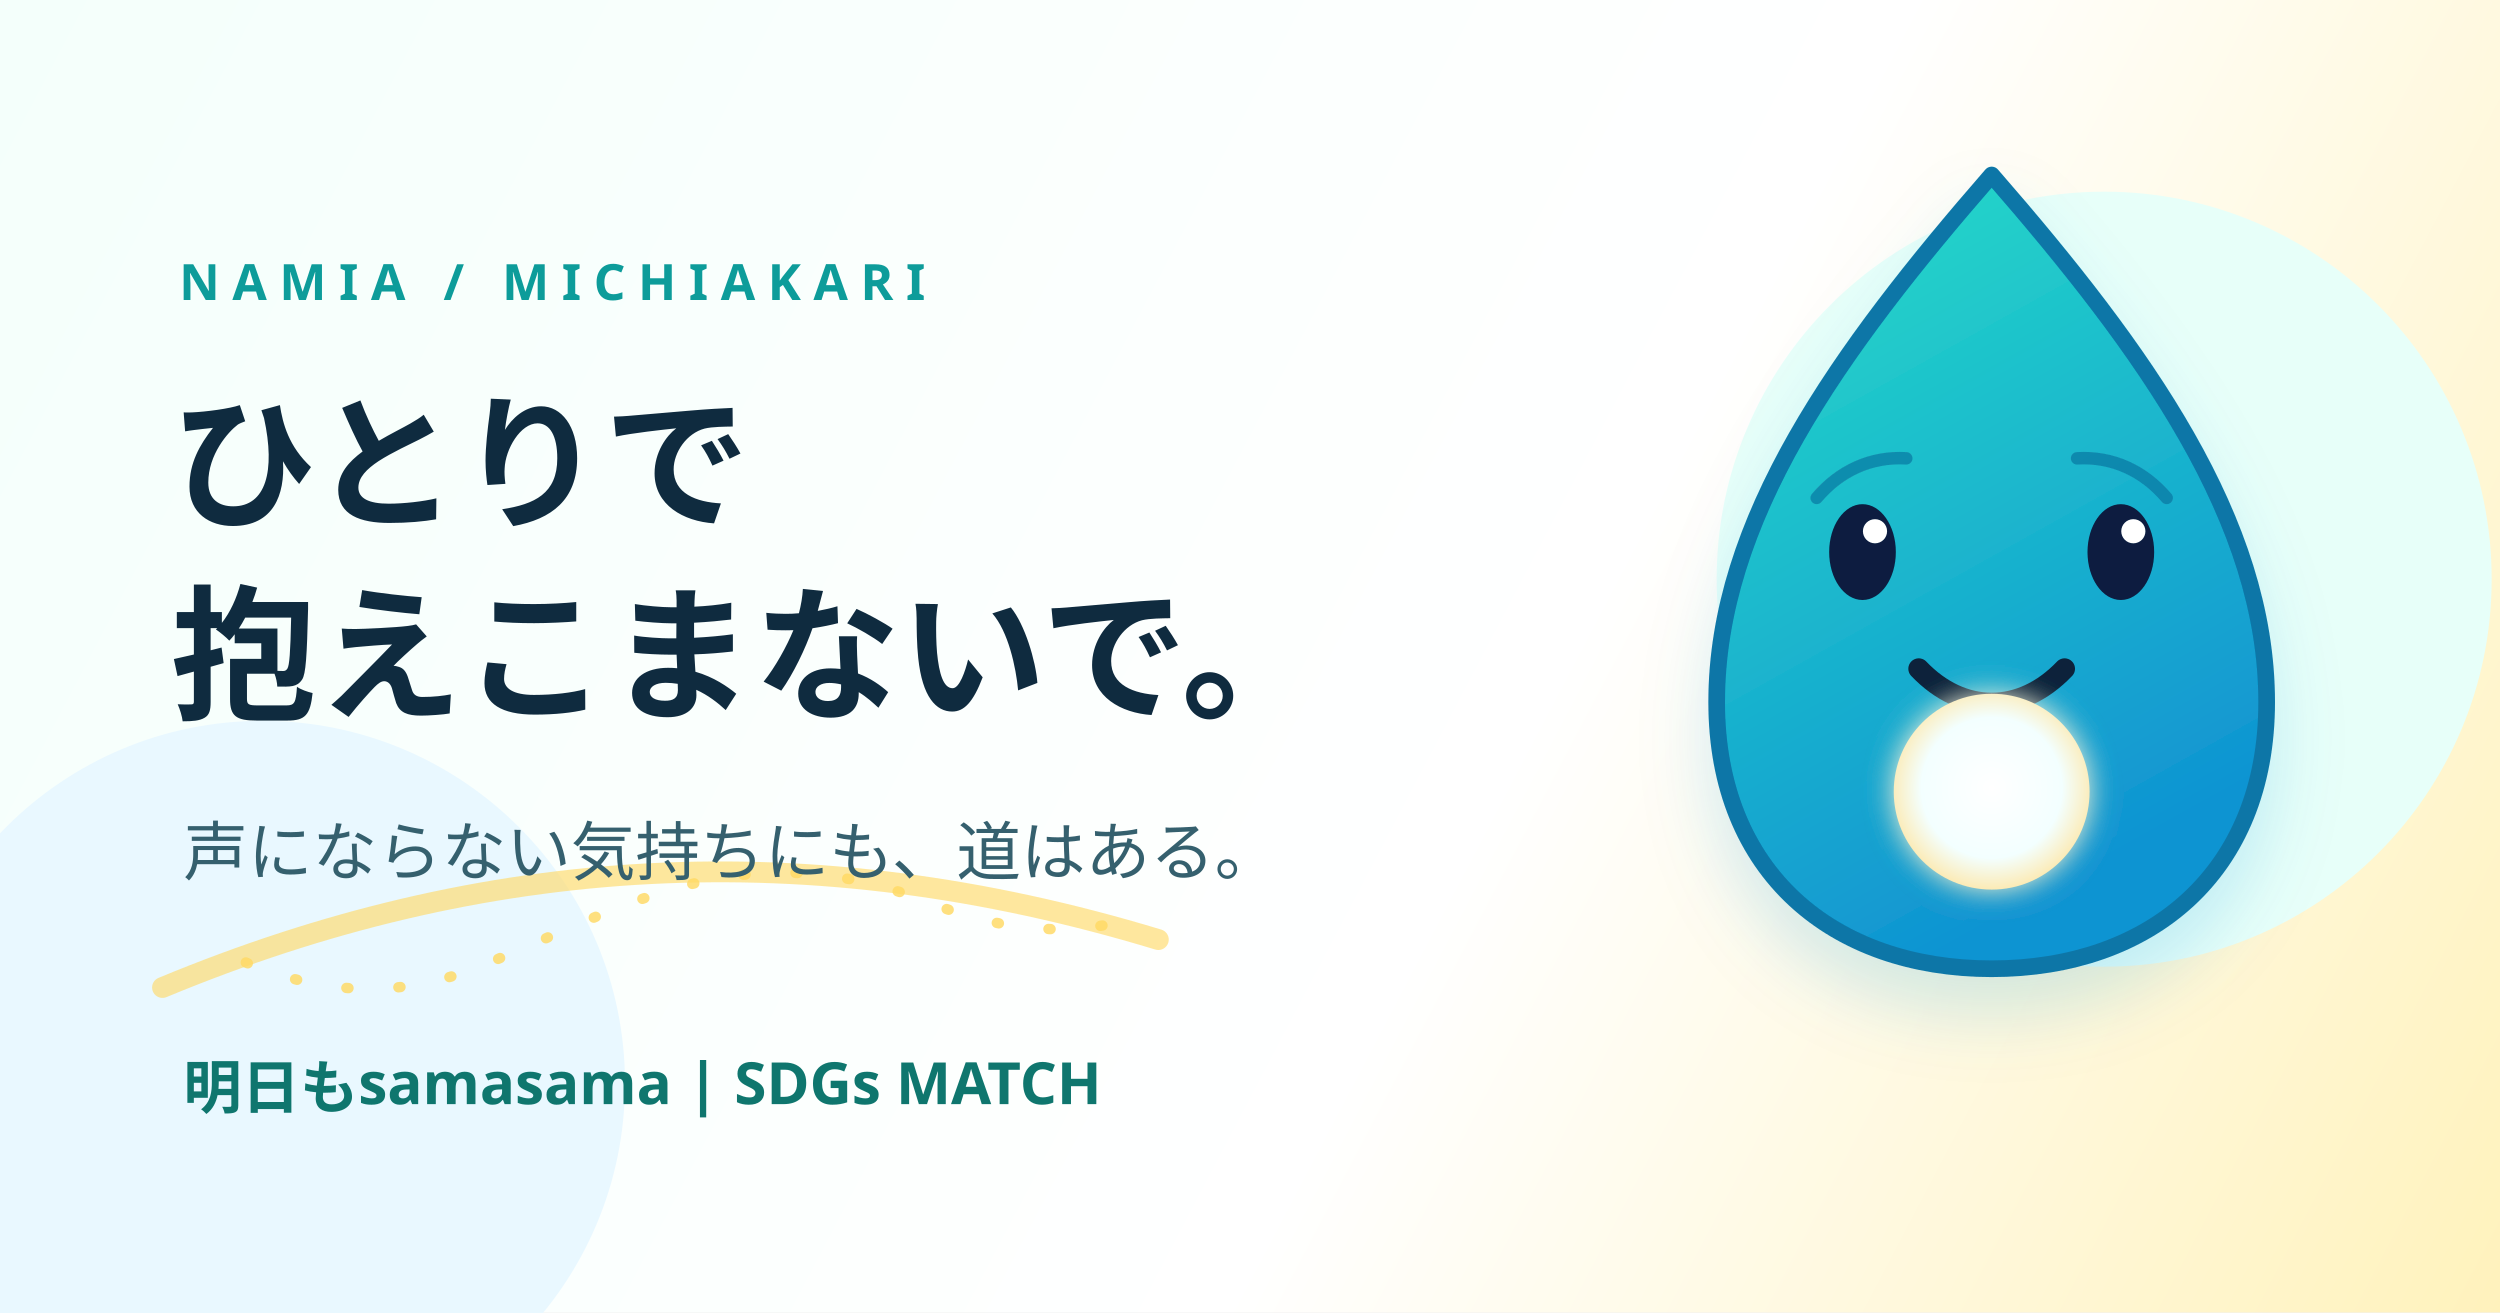
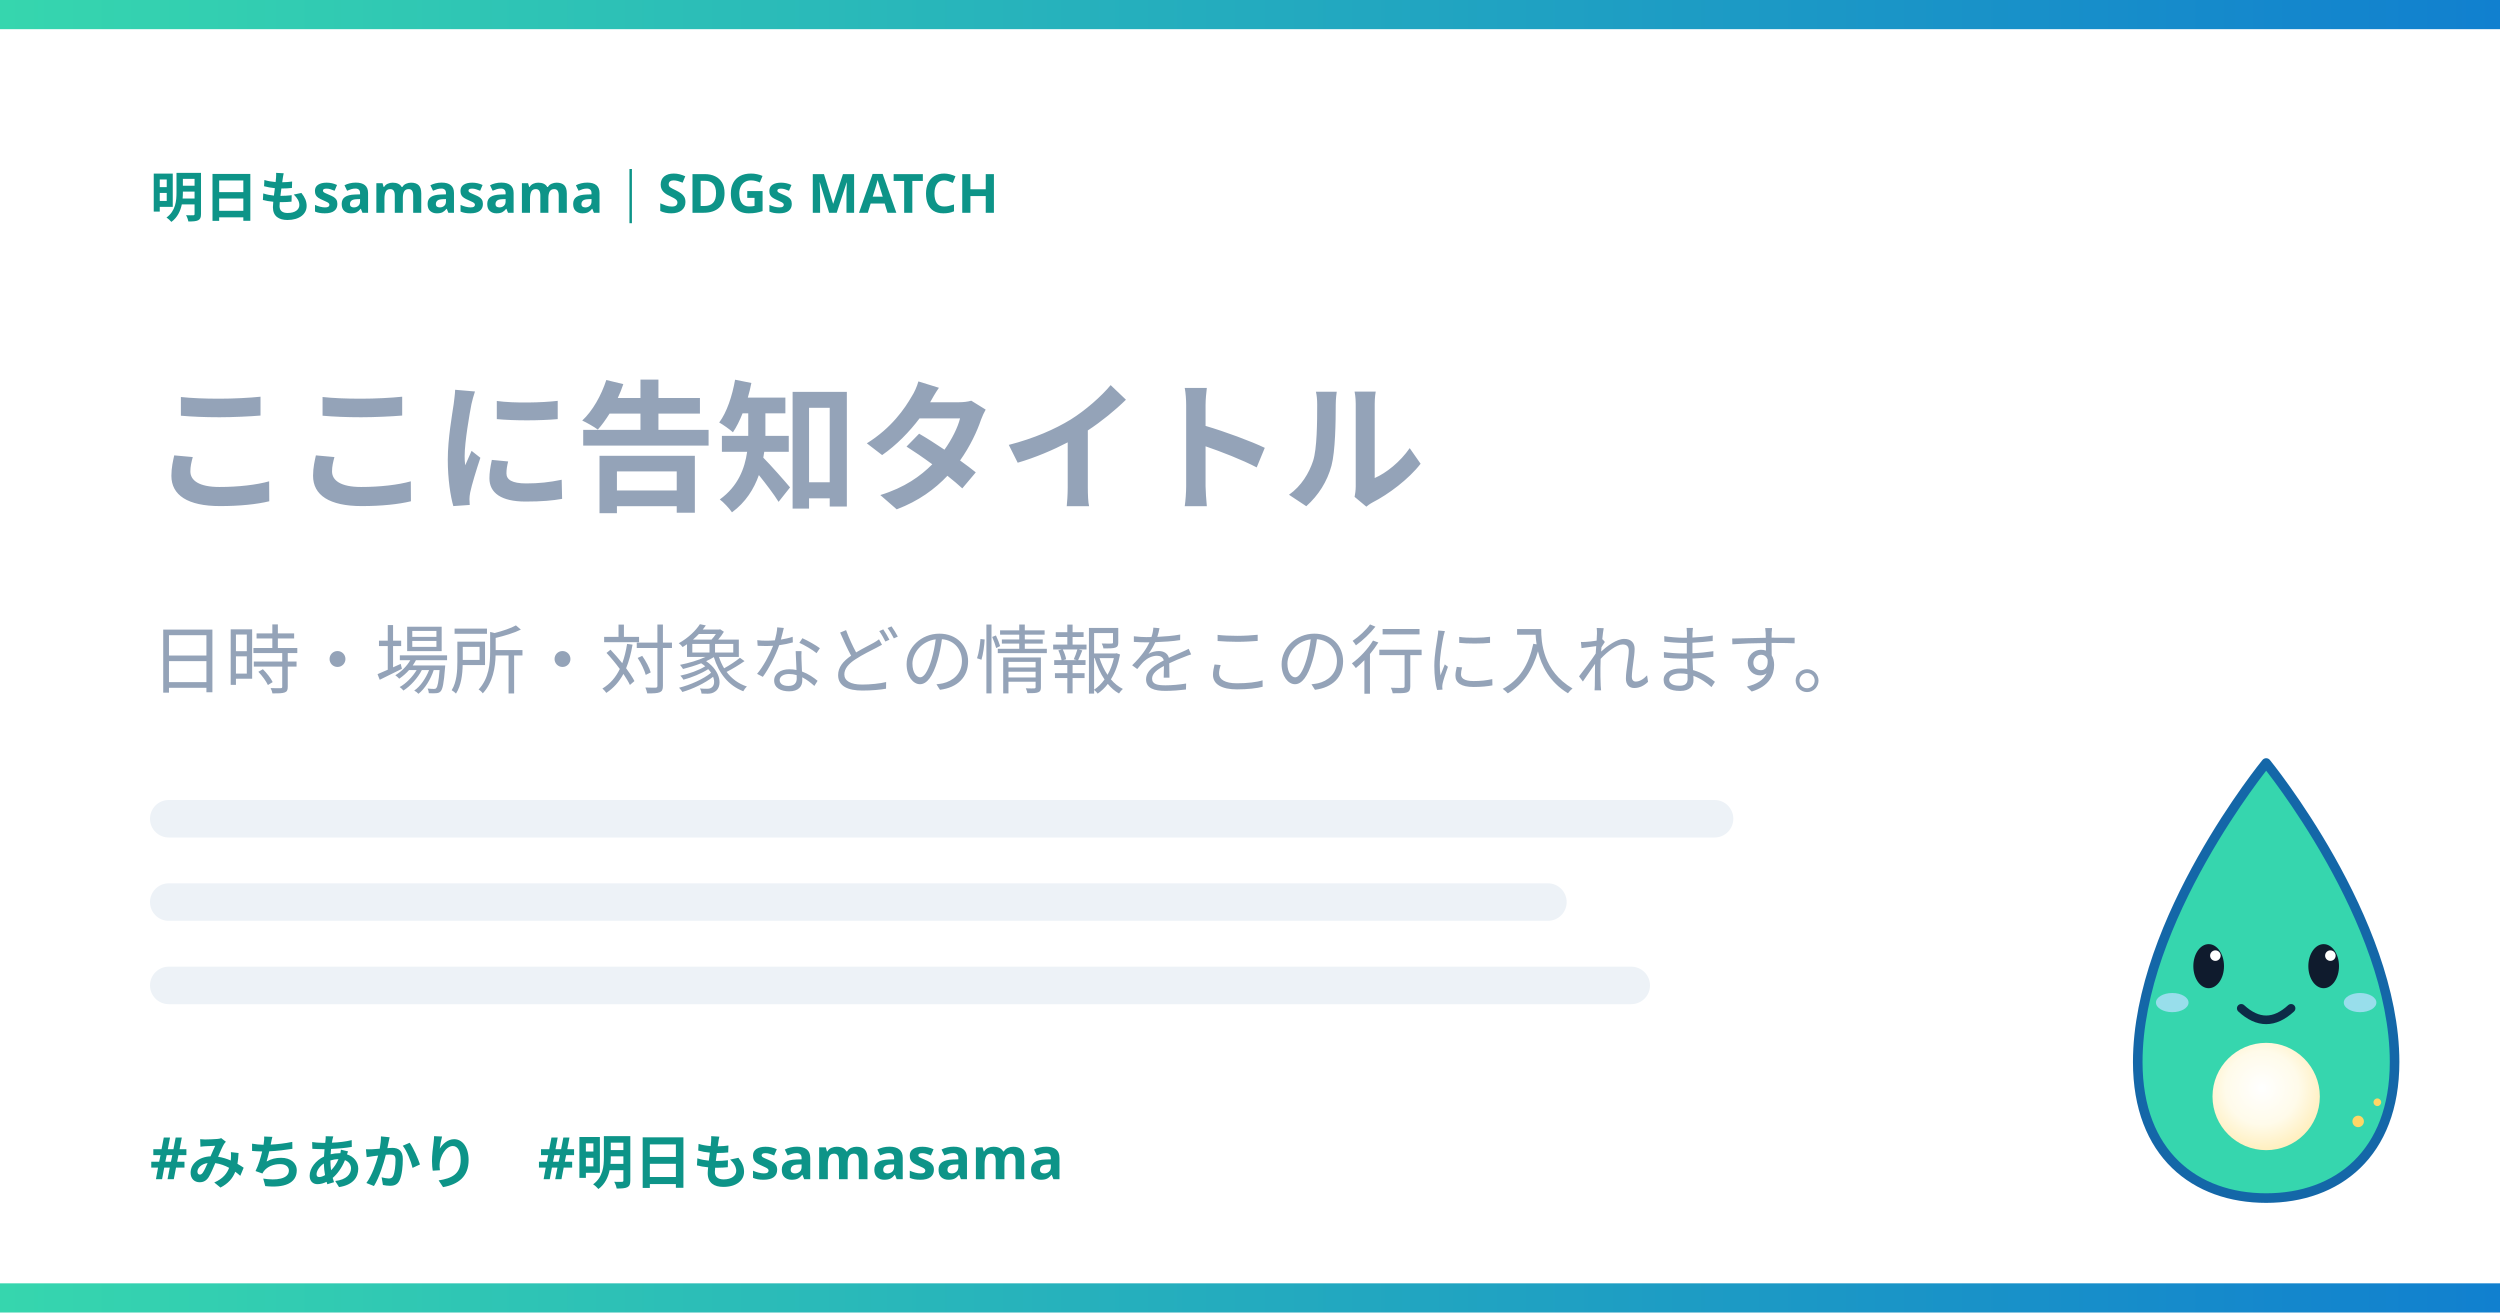
- <svg xmlns="http://www.w3.org/2000/svg" width="1200" height="630" viewBox="0 0 1200 630" role="img" aria-labelledby="title desc">
+ <svg xmlns="http://www.w3.org/2000/svg" width="1200" height="630" viewBox="0 0 1200 630" role="img" aria-labelledby="t d" font-family="'Hiragino Kaku Gothic ProN','Hiragino Sans','Noto Sans JP','Yu Gothic',sans-serif">
  <defs>
-     <linearGradient id="bg" x1="0" y1="0" x2="1200" y2="630" gradientUnits="userSpaceOnUse">
-       <stop stop-color="#f4fffb" />
-       <stop offset="0.6" stop-color="#ffffff" />
-       <stop offset="1" stop-color="#fff2bc" />
+     <linearGradient id="scmEdge" x1="0" y1="0" x2="1200" y2="0" gradientUnits="userSpaceOnUse">
+       <stop offset="0" stop-color="#36D6AE" />
+       <stop offset="1" stop-color="#1180CF" />
    </linearGradient>
-     <linearGradient id="body" x1="864" y1="86" x2="1038" y2="398" gradientUnits="userSpaceOnUse">
-       <stop stop-color="#26dbc8" />
-       <stop offset="1" stop-color="#1094d2" />
+     <linearGradient id="scmBody" x1="1000" y1="420" x2="1110" y2="600" gradientUnits="userSpaceOnUse">
+       <stop offset="0" stop-color="#36D6AE" />
+       <stop offset="0.42" stop-color="#21A5E2" />
+       <stop offset="1" stop-color="#1180CF" />
    </linearGradient>
-     <radialGradient id="light" cx="50%" cy="48%" r="58%">
-       <stop stop-color="#ffffff" />
-       <stop offset="0.62" stop-color="#f3ffff" />
-       <stop offset="1" stop-color="#ffe39a" />
+     <radialGradient id="scmBelly" cx="46%" cy="42%" r="62%">
+       <stop offset="0" stop-color="#FFFFFF" />
+       <stop offset="0.55" stop-color="#FFFBEA" />
+       <stop offset="1" stop-color="#FFEDB8" />
    </radialGradient>
-     <filter id="shadow" x="-35%" y="-35%" width="170%" height="170%">
-       <feDropShadow dx="0" dy="18" stdDeviation="16" flood-color="#0a8fd4" flood-opacity="0.17" />
-     </filter>
-     <filter id="glow" x="-60%" y="-60%" width="220%" height="220%">
-       <feGaussianBlur stdDeviation="7" result="blur" />
-       <feMerge>
-         <feMergeNode in="blur" />
-         <feMergeNode in="SourceGraphic" />
-       </feMerge>
-     </filter>
  </defs>
-   <rect width="1200" height="630" fill="url(#bg)" />
-   <circle cx="1010" cy="278" r="186" fill="#e7fff9" />
-   <circle cx="126" cy="520" r="174" fill="#e9f8ff" />
-   <path d="M78 474c154-64 310-74 478-23" fill="none" stroke="#ffd963" stroke-width="10" stroke-linecap="round" opacity="0.62" />
-   <path d="M118 462c38 16 75 17 112 2 70-28 126-67 218-30 31 12 60 15 88 9" fill="none" stroke="#ffd963" stroke-width="5" stroke-linecap="round" stroke-dasharray="1 24" opacity="0.82" />
-   <g filter="url(#shadow)">
-     <path d="M956 84c74 85 132 166 132 253 0 82-56 128-132 128s-132-46-132-128c0-87 58-168 132-253z" fill="url(#body)" stroke="#0876a7" stroke-width="8" stroke-linejoin="round" />
-     <path d="M872 239c11-13 26-20 43-19" fill="none" stroke="#0a6e9b" stroke-width="6" stroke-linecap="round" opacity="0.62" />
-     <path d="M997 220c17-1 32 6 43 19" fill="none" stroke="#0a6e9b" stroke-width="6" stroke-linecap="round" opacity="0.62" />
-     <ellipse cx="894" cy="265" rx="16" ry="23" fill="#071d3f" />
-     <ellipse cx="1018" cy="265" rx="16" ry="23" fill="#071d3f" />
-     <circle cx="900" cy="255" r="5.8" fill="#ffffff" />
-     <circle cx="1024" cy="255" r="5.8" fill="#ffffff" />
-     <path d="M921 321c21 22 49 22 70 0" fill="none" stroke="#08213a" stroke-width="10" stroke-linecap="round" />
-     <circle cx="956" cy="380" r="47" fill="url(#light)" filter="url(#glow)" />
+   <rect width="1200" height="630" fill="#FFFFFF" />
+   <rect x="0" y="0" width="1200" height="14" fill="url(#scmEdge)" />
+   <rect x="0" y="616" width="1200" height="14" fill="url(#scmEdge)" />
+   <text x="72" y="104" font-size="26" font-weight="700" fill="#0D9488">明日もsamasama｜SDGs MATCH</text>
+   <text x="72" y="240" font-size="68" font-weight="800" fill="#94A3B8">ここに告知タイトル</text>
+   <text x="72" y="330" font-size="36" fill="#94A3B8">日時・場所・対象などの情報をこの行に入れます。</text>
+   <rect x="72" y="384" width="760" height="18" rx="9" fill="#EDF2F7" />
+   <rect x="72" y="424" width="680" height="18" rx="9" fill="#EDF2F7" />
+   <rect x="72" y="464" width="720" height="18" rx="9" fill="#EDF2F7" />
+   <text x="72" y="566" font-size="28" font-weight="700" fill="#0D9488">#みちあかり　#明日もsamasama</text>
+   <g transform="translate(970,346) scale(0.46)">
+     <path d="M256 44 C256 44 122 208 122 356 C122 452 182 498 256 498 C330 498 390 452 390 356 C390 208 256 44 256 44 Z" fill="url(#scmBody)" stroke="#1467A8" stroke-width="10" stroke-linejoin="round" />
+     <circle cx="256" cy="392" r="56" fill="url(#scmBelly)" />
+     <ellipse cx="196" cy="256" rx="16" ry="23" fill="#0F1B2D" />
+     <ellipse cx="316" cy="256" rx="16" ry="23" fill="#0F1B2D" />
+     <circle cx="203" cy="245" r="5.5" fill="#FFFFFF" />
+     <circle cx="323" cy="245" r="5.5" fill="#FFFFFF" />
+     <ellipse cx="158" cy="294" rx="17" ry="10" fill="#A9DFF6" opacity="0.85" />
+     <ellipse cx="354" cy="294" rx="17" ry="10" fill="#A9DFF6" opacity="0.85" />
+     <path d="M230 300 q26 24 52 0" fill="none" stroke="#0D2B47" stroke-width="9" stroke-linecap="round" />
+     <circle cx="352" cy="418" r="6" fill="#FFD666" />
+     <circle cx="372" cy="398" r="4" fill="#FFD666" />
  </g>
-   <text x="86" y="144" fill="#0d9c9a" font-family="sans-serif" font-size="24" font-weight="800" letter-spacing="6">NAMIA / MICHIAKARI</text>
-   <text x="82" y="248" fill="#0f2b3f" font-family="sans-serif" font-size="70" font-weight="900">ひとりで</text>
-   <text x="82" y="340" fill="#0f2b3f" font-family="sans-serif" font-size="70" font-weight="900">抱えこまないで。</text>
-   <text x="88" y="420" fill="#35606e" font-family="sans-serif" font-size="31">声にならない気持ちにも、道はある。</text>
-   <text x="88" y="532" fill="#0f766e" font-family="sans-serif" font-size="28" font-weight="800">明日もsamasama | SDGs MATCH</text>
</svg>
